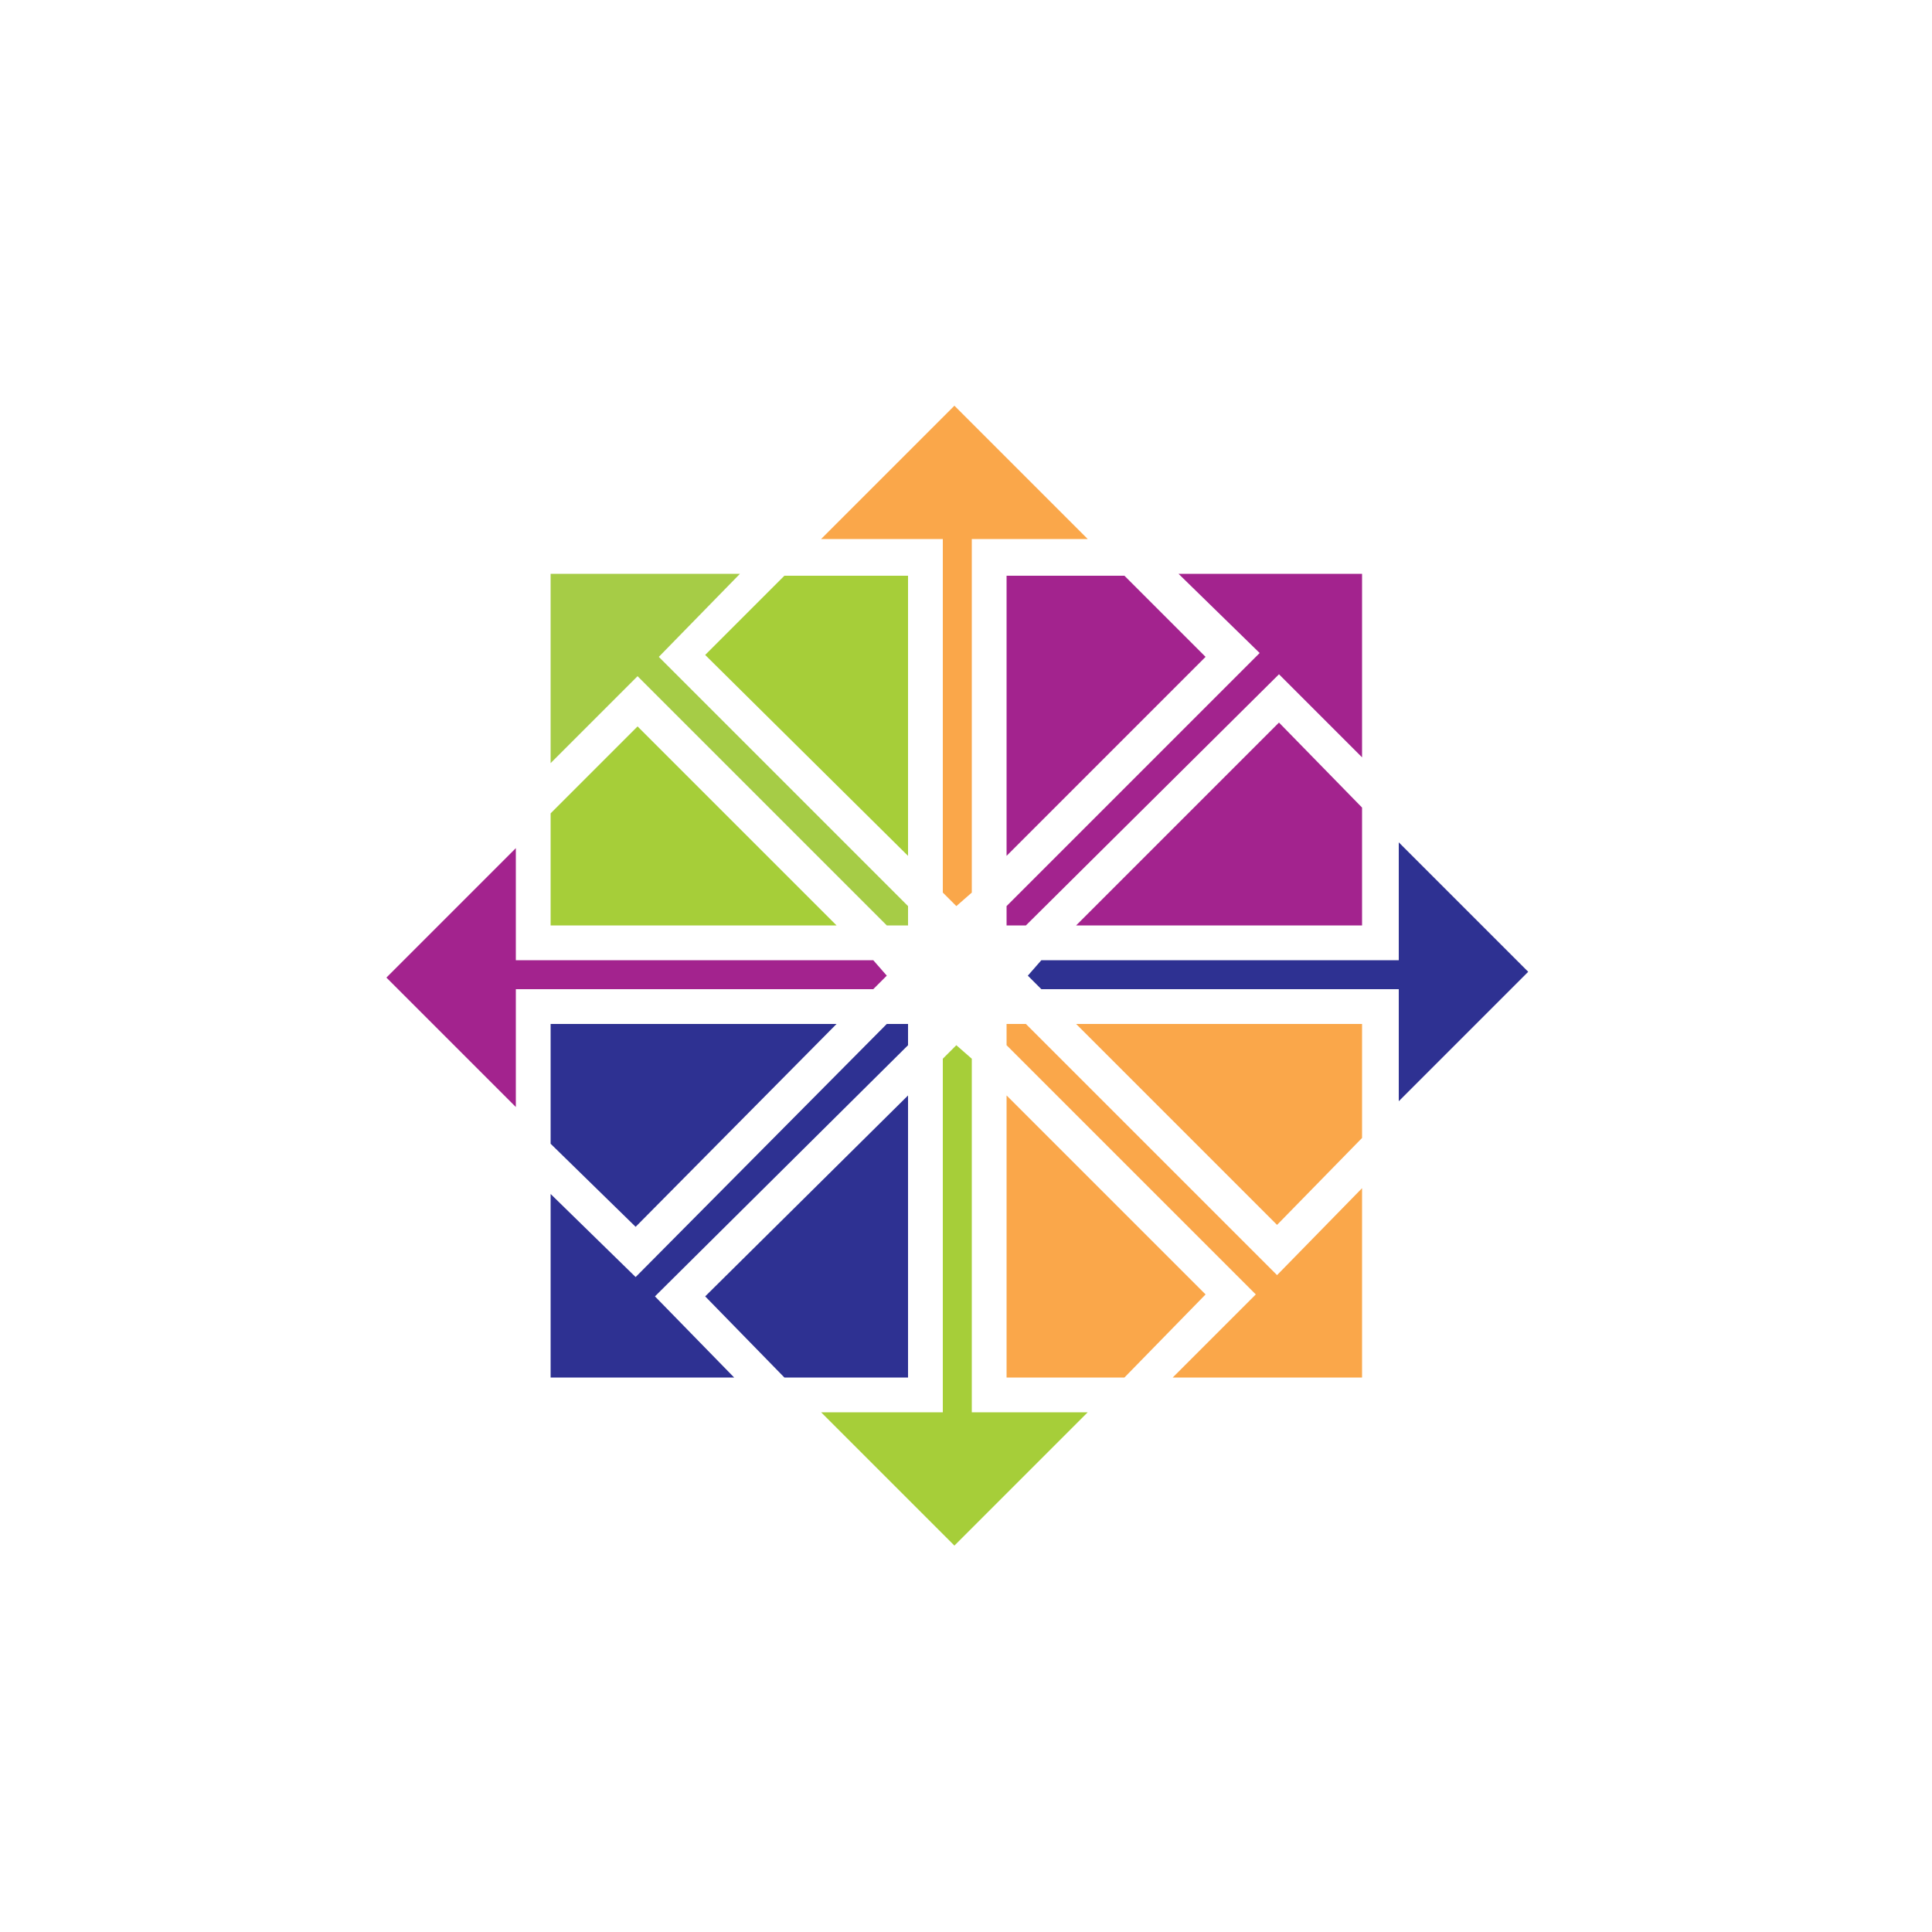
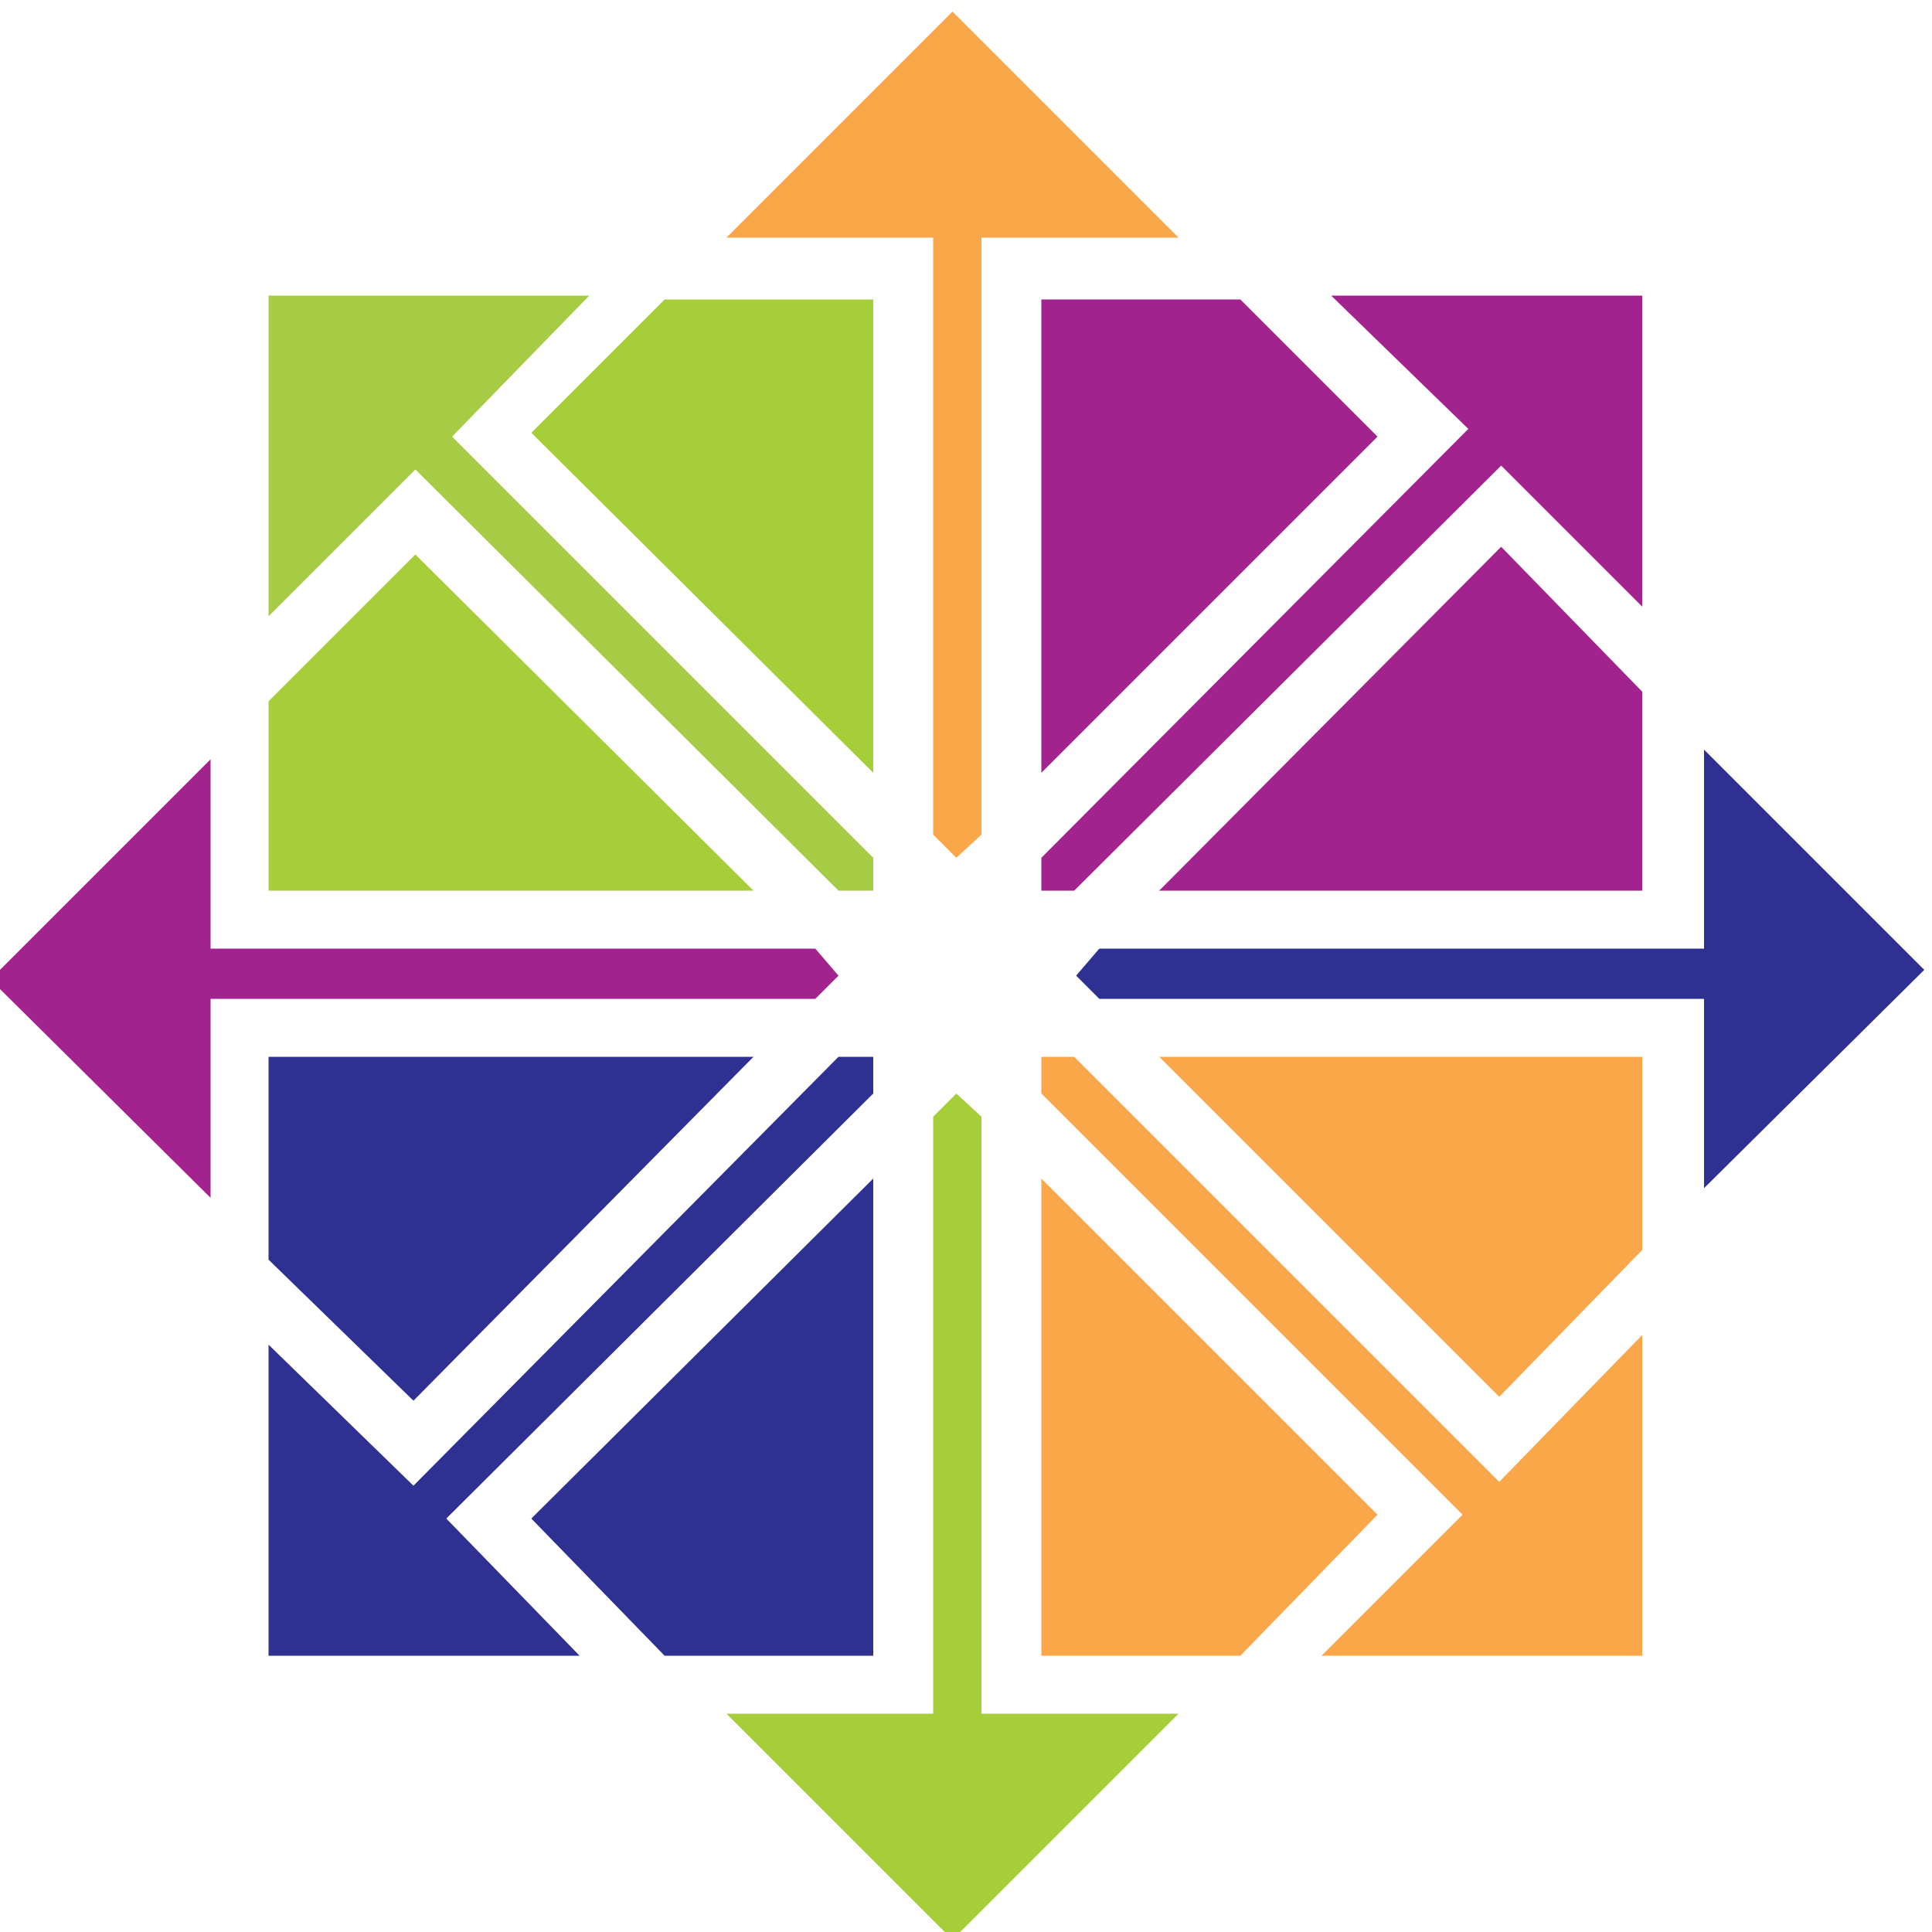
- <svg xmlns="http://www.w3.org/2000/svg" version="1.1" id="Layer_1" x="0px" y="0px" viewBox="0 0 100 100" enable-background="new 0 0 100 100" xml:space="preserve">
+ <svg xmlns="http://www.w3.org/2000/svg" version="1.1" id="Layer_1" x="0px" y="0px" viewBox="0 0 100 100" style="enable-background:new 0 0 100 100;" xml:space="preserve">
+   <style type="text/css">
+ 	.st0{fill:#A6CC46;}
+ 	.st1{fill:#A3238E;}
+ 	.st2{fill:#FAA74A;}
+ 	.st3{fill:#2E3192;}
+ 	.st4{fill:#A6CE39;}
+ </style>
  <g>
-     <polygon fill-rule="evenodd" clip-rule="evenodd" fill="#A6CC46" points="28.5,29.7 38.3,29.7 34.1,34 47,46.9 47,47.9 45.9,47.9    33,35 28.5,39.5 28.5,29.7  " />
-     <polygon fill-rule="evenodd" clip-rule="evenodd" fill="#A3238E" points="61,29.7 70.5,29.7 70.5,39.2 66.2,34.9 53.1,47.9    52.1,47.9 52.1,46.9 65.2,33.8 61,29.7  " />
-     <polygon fill-rule="evenodd" clip-rule="evenodd" fill="#FAA74A" points="52.1,53 53.1,53 66.1,66 70.5,61.5 70.5,71.3 60.7,71.3    65,67 52.1,54.1 52.1,53  " />
-     <polygon fill-rule="evenodd" clip-rule="evenodd" fill="#2E3192" points="45.9,53 47,53 47,54.1 33.9,67.1 38,71.3 28.5,71.3    28.5,61.8 32.9,66.1 45.9,53  " />
-     <polygon fill-rule="evenodd" clip-rule="evenodd" fill="#A6CE39" points="28.5,42.1 33,37.6 43.3,47.9 28.5,47.9 28.5,42.1  " />
-     <polygon fill-rule="evenodd" clip-rule="evenodd" fill="#2E3192" points="43.3,53 32.9,63.5 28.5,59.2 28.5,53 43.3,53  " />
-     <polygon fill-rule="evenodd" clip-rule="evenodd" fill="#A3238E" points="20,50.6 26.7,43.9 26.7,49.7 45.2,49.7 45.9,50.5    45.2,51.2 26.7,51.2 26.7,57.3 20,50.6  " />
-     <polygon fill-rule="evenodd" clip-rule="evenodd" fill="#A3238E" points="55.7,47.9 66.2,37.4 70.5,41.8 70.5,47.9 55.7,47.9  " />
-     <polygon fill-rule="evenodd" clip-rule="evenodd" fill="#FAA74A" points="70.5,58.9 66.1,63.4 55.7,53 70.5,53 70.5,58.9  " />
-     <polygon fill-rule="evenodd" clip-rule="evenodd" fill="#2E3192" points="53.2,50.5 53.9,49.7 72.4,49.7 72.4,43.6 79.1,50.3    72.4,57 72.4,51.2 53.9,51.2 53.2,50.5  " />
-     <polygon fill-rule="evenodd" clip-rule="evenodd" fill="#FAA74A" points="52.1,56.7 62.4,67 58.2,71.3 52.1,71.3 52.1,56.7  " />
-     <polygon fill-rule="evenodd" clip-rule="evenodd" fill="#A6CE39" points="48.8,54.8 49.5,54.1 50.3,54.8 50.3,73.1 56.3,73.1    49.4,80 42.5,73.1 48.8,73.1 48.8,54.8  " />
-     <polygon fill-rule="evenodd" clip-rule="evenodd" fill="#2E3192" points="36.5,67.1 47,56.7 47,71.3 40.6,71.3 36.5,67.1  " />
-     <polygon fill-rule="evenodd" clip-rule="evenodd" fill="#A3238E" points="52.1,44.3 62.4,34 58.2,29.8 52.1,29.8 52.1,44.3  " />
-     <polygon fill-rule="evenodd" clip-rule="evenodd" fill="#FAA74A" points="48.8,46.2 49.5,46.9 50.3,46.2 50.3,27.9 56.3,27.9    49.4,21 42.5,27.9 48.8,27.9 48.8,46.2  " />
-     <polygon fill-rule="evenodd" clip-rule="evenodd" fill="#A6CE39" points="36.5,33.9 47,44.3 47,29.8 40.6,29.8 36.5,33.9  " />
+     <polygon class="st0" points="13.9,15.3 30.5,15.3 23.4,22.6 45.2,44.4 45.2,46.1 43.4,46.1 21.5,24.3 13.9,31.9  " />
+     <polygon class="st1" points="68.9,15.3 85,15.3 85,31.4 77.7,24.1 55.6,46.1 53.9,46.1 53.9,44.4 76,22.2  " />
+     <polygon class="st2" points="53.9,54.7 55.6,54.7 77.6,76.7 85,69.1 85,85.7 68.4,85.7 75.7,78.4 53.9,56.6  " />
+     <polygon class="st3" points="43.4,54.7 45.2,54.7 45.2,56.6 23.1,78.6 30,85.7 13.9,85.7 13.9,69.6 21.4,76.9  " />
+     <polygon class="st4" points="13.9,36.3 21.5,28.7 39,46.1 13.9,46.1  " />
+     <polygon class="st3" points="39,54.7 21.4,72.5 13.9,65.2 13.9,54.7  " />
+     <polygon class="st1" points="-0.5,50.7 10.9,39.3 10.9,49.1 42.2,49.1 43.4,50.5 42.2,51.7 10.9,51.7 10.9,62  " />
+     <polygon class="st1" points="60,46.1 77.7,28.3 85,35.8 85,46.1  " />
+     <polygon class="st2" points="85,64.7 77.6,72.3 60,54.7 85,54.7  " />
+     <polygon class="st3" points="55.7,50.5 56.9,49.1 88.2,49.1 88.2,38.8 99.6,50.2 88.2,61.5 88.2,51.7 56.9,51.7  " />
+     <polygon class="st2" points="53.9,61 71.3,78.4 64.2,85.7 53.9,85.7  " />
+     <polygon class="st4" points="48.3,57.8 49.5,56.6 50.8,57.8 50.8,88.7 61,88.7 49.3,100.4 37.6,88.7 48.3,88.7  " />
+     <polygon class="st3" points="27.5,78.6 45.2,61 45.2,85.7 34.4,85.7  " />
+     <polygon class="st1" points="53.9,40 71.3,22.6 64.2,15.5 53.9,15.5  " />
+     <polygon class="st2" points="48.3,43.2 49.5,44.4 50.8,43.2 50.8,12.3 61,12.3 49.3,0.6 37.6,12.3 48.3,12.3  " />
+     <polygon class="st4" points="27.5,22.4 45.2,40 45.2,15.5 34.4,15.5  " />
  </g>
</svg>
